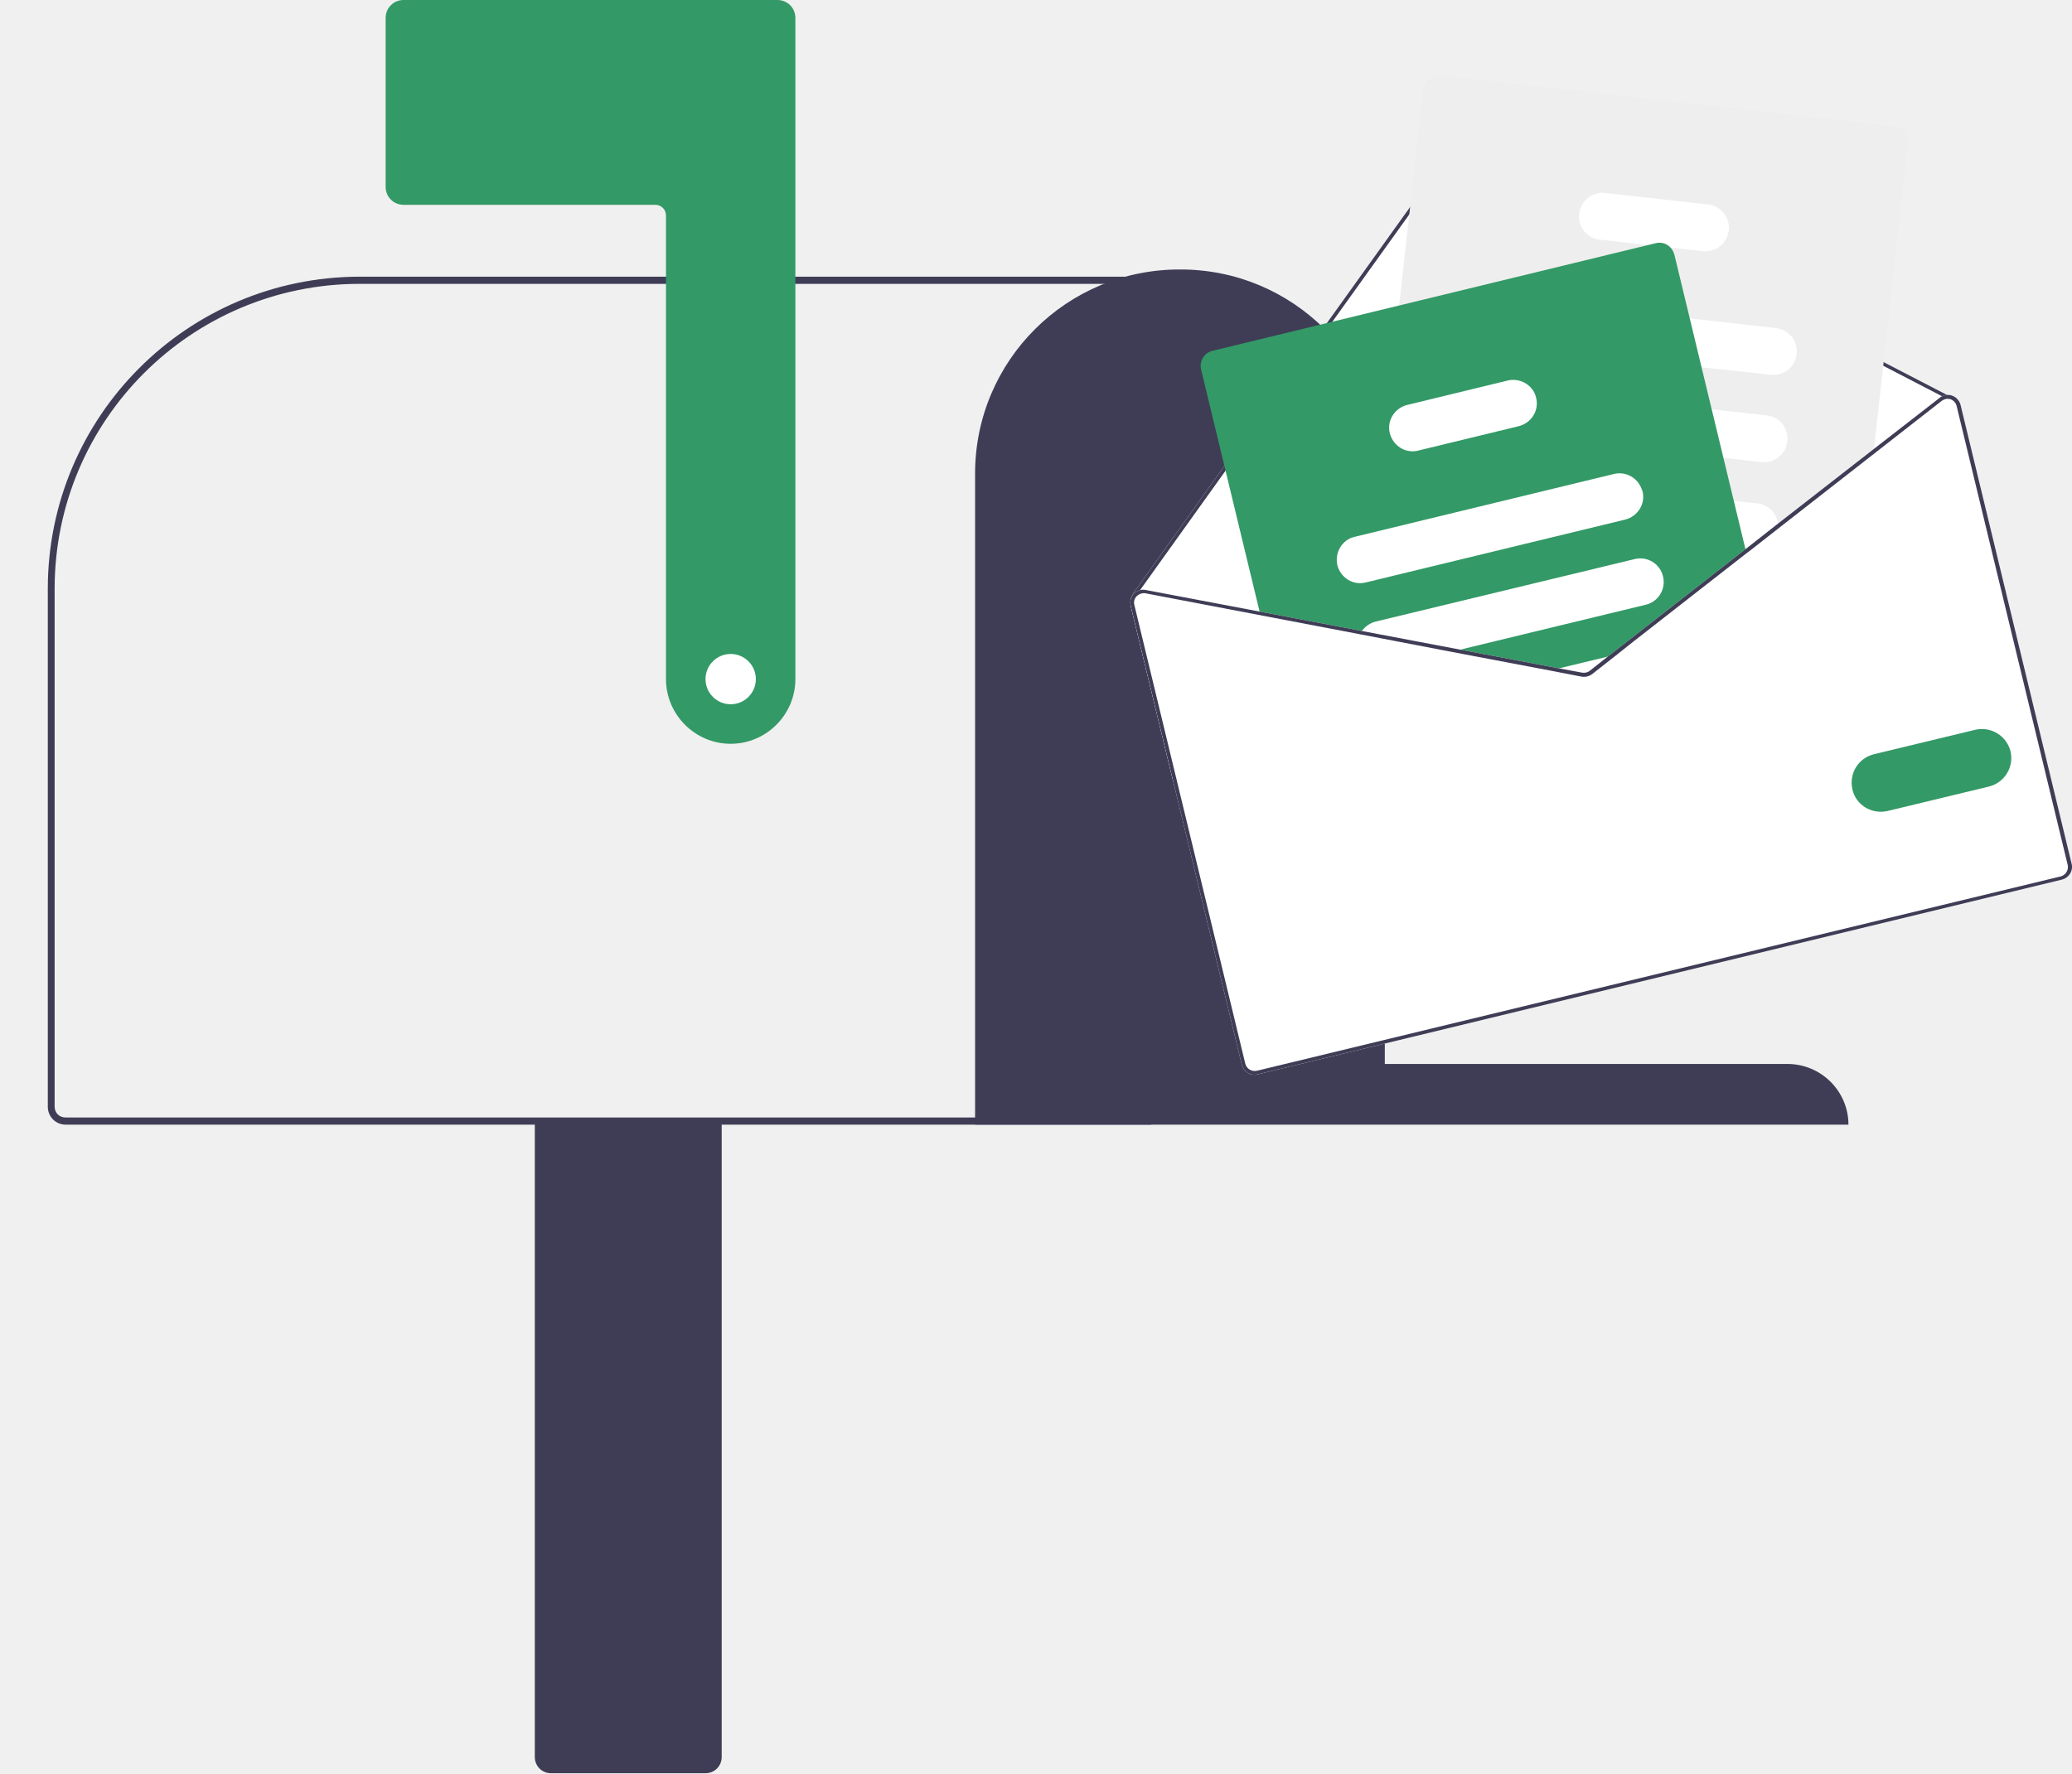
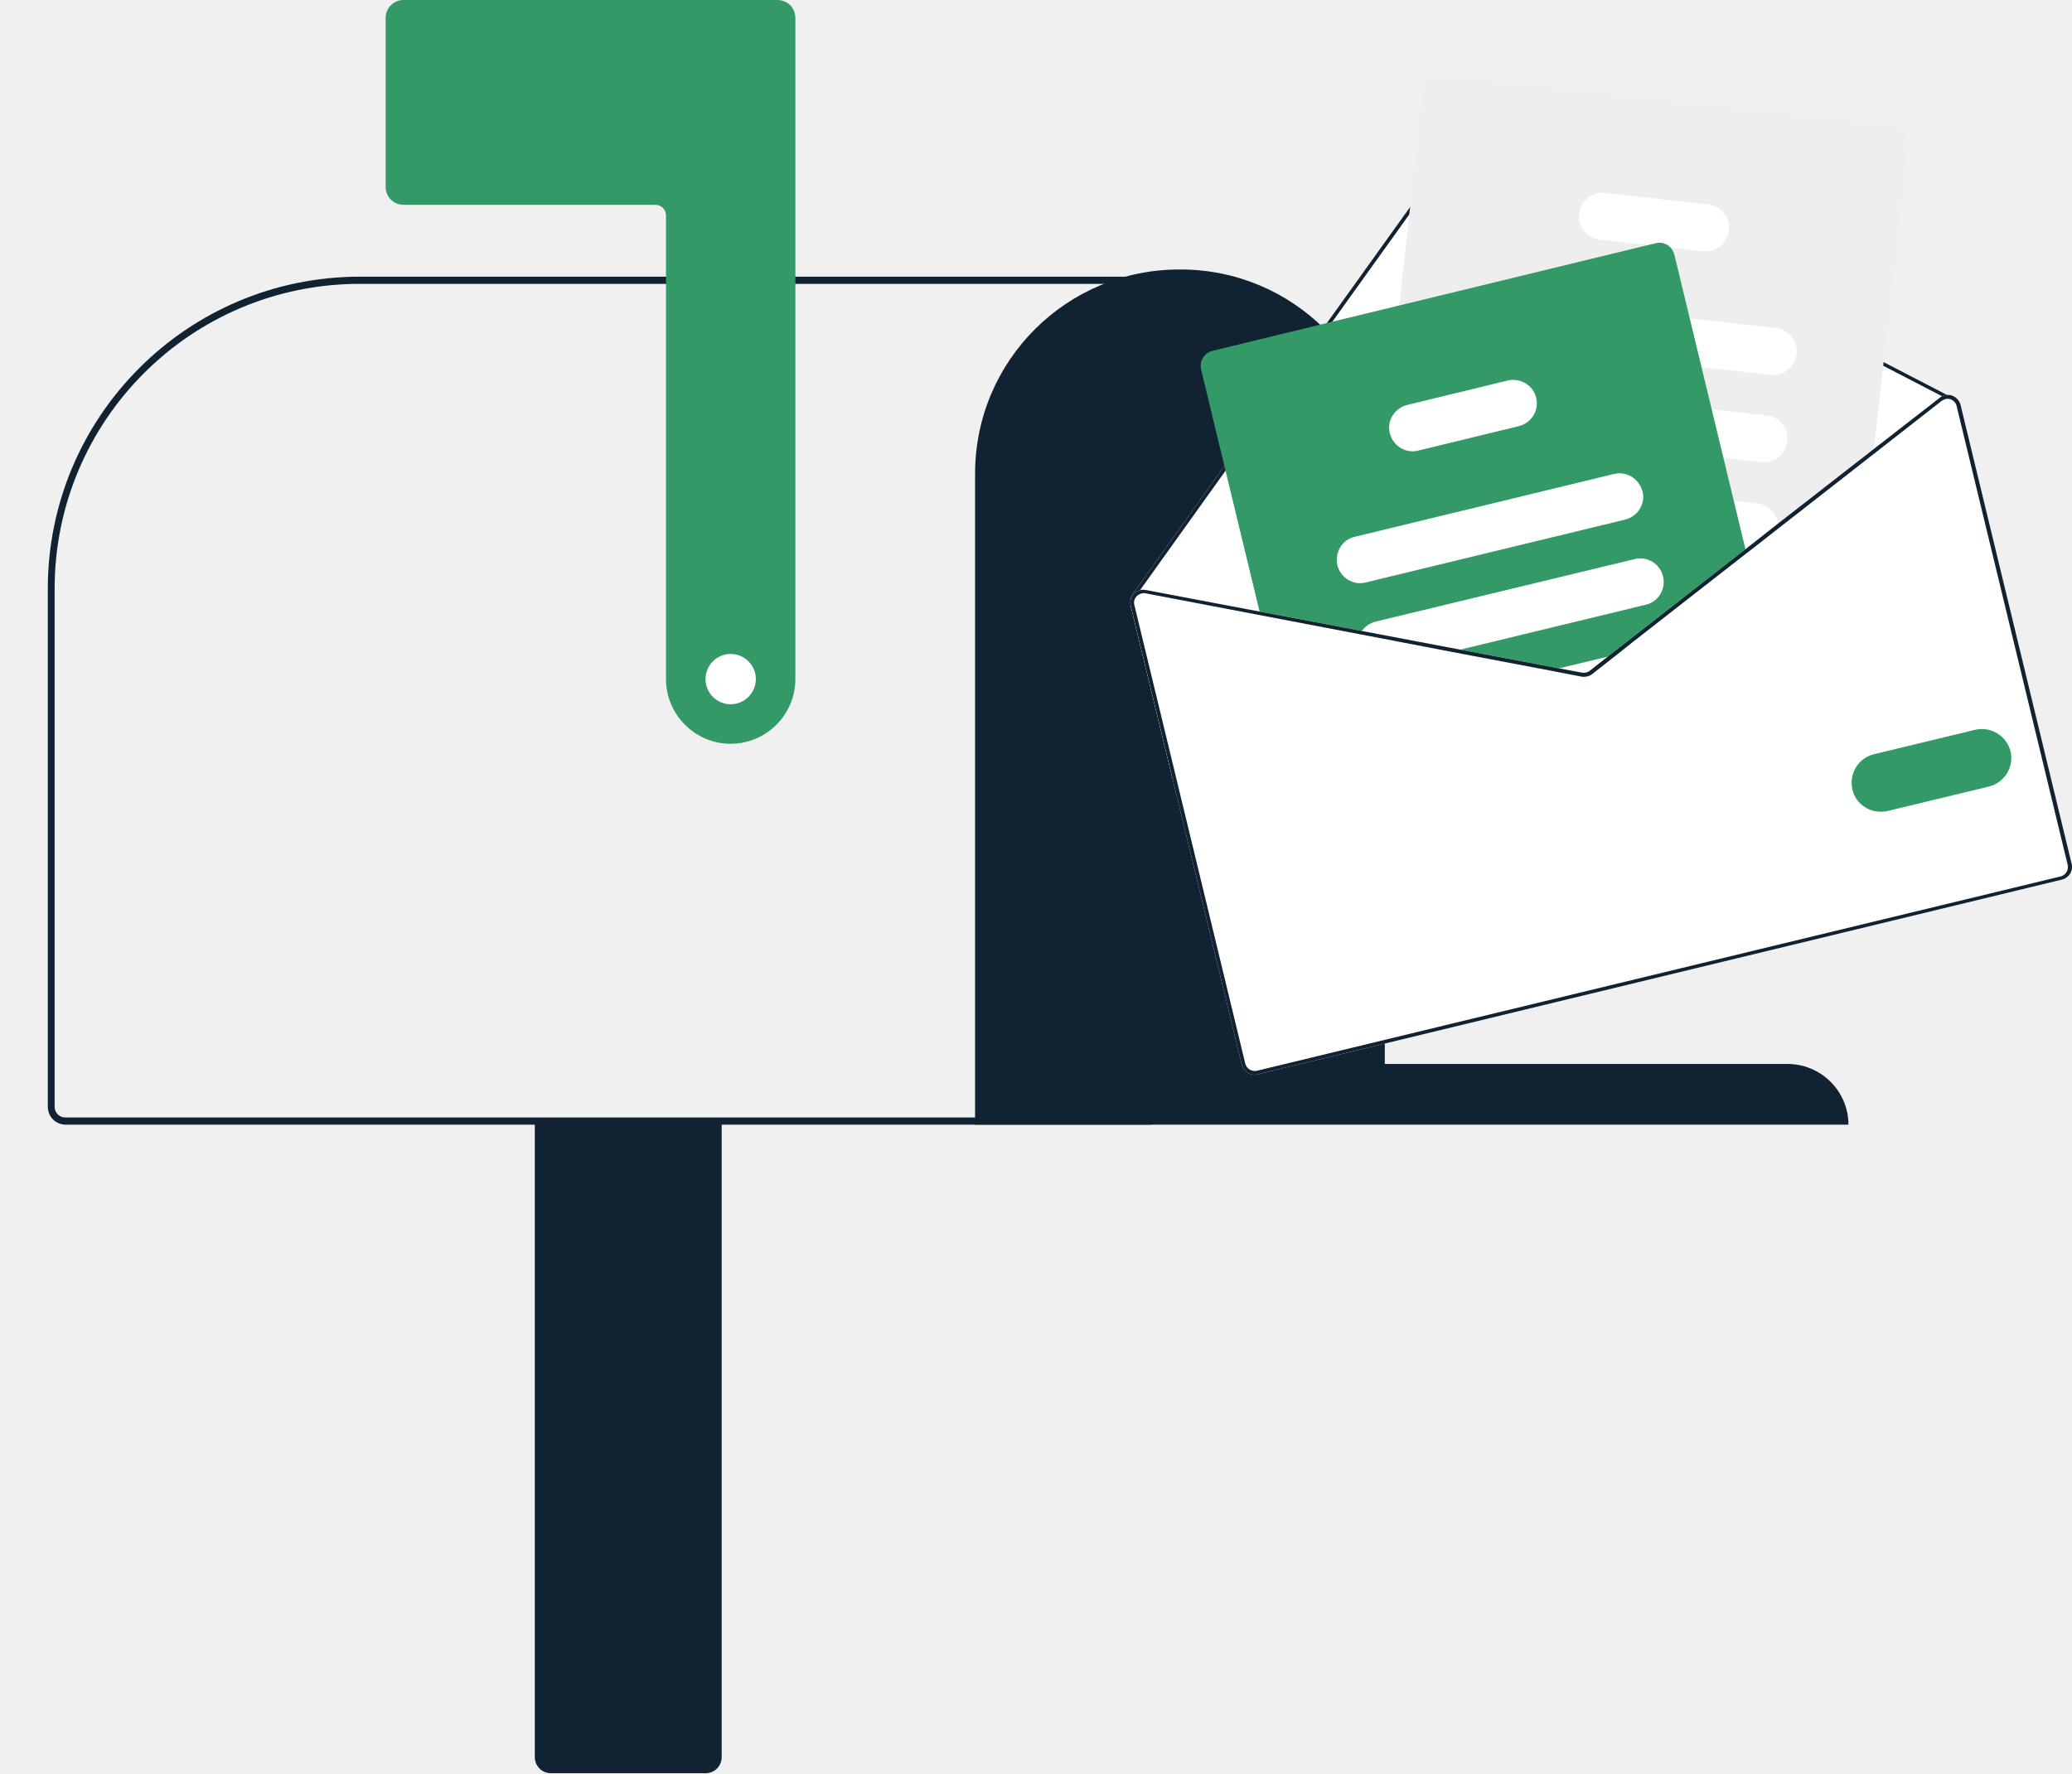
<svg xmlns="http://www.w3.org/2000/svg" viewBox="0 0 576.5 493.5">
-   <style>.st0{fill:#3f3d56}.st1{fill:#396}.st2{fill:#fff}.st3{fill:#eee;}</style>
+   <style>.st0{fill:#123}.st1{fill:#396}.st2{fill:#fff}.st3{fill:#eee;}</style>
  <path d="M148.8 489V311.5h52V489c0 2.5-2 4.5-4.5 4.5h-43c-2.5 0-4.5-2-4.5-4.5z" class="st0" />
  <path d="M13.3 308V163.7c.1-47.8 38.8-86.6 86.7-86.7h220.3v236h-302c-2.8 0-5-2.2-5-5zm305-229H99.9c-46.7.1-84.6 37.9-84.7 84.7V308c0 1.7 1.3 3 3 3h300V79z" class="st0" />
  <path d="M203.3 207c-9.9 0-18-8.1-18-18V60c0-1.7-1.3-3-3-3h-70c-2.8 0-5-2.2-5-5V5c0-2.8 2.2-5 5-5h104c2.8 0 5 2.2 5 5v184c0 9.9-8.1 18-18 18z" class="st1" />
  <path d="M328.3 75c31.4-.1 56.9 25.3 57 56.8v164.3h112c9.4 0 17 7.6 17 16.9h-243V131.8c0-31.5 25.6-56.9 57-56.8z" class="st0" />
  <path d="m314.6 168.6 11.8 48.8 230.9-55.9-11.8-48.8c-.3-1.2-1.2-2.2-2.4-2.6-.4-.2-.9-.2-1.3-.2L408.3 40.8c-1.6-.8-3.6-.4-4.7 1.1l-64.3 89.7-24.2 33.8c-.1.1-.1.3-.1.4-.5.9-.6 1.8-.4 2.8z" class="st2" />
  <path d="M315 165.8c0 .1.1.2.2.3.1.1.3.1.4.1.1 0 .2-.1.3-.2l.1-.1 1.3-1.8 22.9-32 64.3-89.7c.8-1.1 2.2-1.4 3.3-.8l132.4 68.6 1.2.6s.1 0 .1.1h.3c.1 0 .2-.1.3-.2.1-.3 0-.6-.2-.7l-.2-.1-133.4-69.1c-1.6-.8-3.6-.4-4.7 1.1l-64.3 89.7-24.2 33.8c-.1.1-.1.3-.1.4z" class="st0" />
  <path d="m384.4 170.8 5.1.6 38.1 4.2 25.3 2.8 1.5.2L486 154l1.2-.9 7.5-5.8 26.5-20.7.2-1.5 9.4-85.1c.3-2.4-1.5-4.6-3.9-4.9L400.9 21c-2.4-.3-4.6 1.5-4.9 3.9l-6.7 60-3.7 33.3-3.3 29.8-1.5 13.8-.4 4c-.2 2.5 1.5 4.7 4 5z" class="st3" />
  <path d="m418.9 96.2 54.5 6 19.3 2.1c3.6.4 6.8-2.2 7.2-5.8s-2.2-6.8-5.8-7.2l-24-2.7-49.8-5.5c-3.6-.4-6.8 2.2-7.2 5.8-.3 3.7 2.3 6.9 5.8 7.3zM415.8 120.3c.1 0 .3.1.4.1l63.3 7 10.6 1.2c3.6.4 6.8-2.2 7.2-5.8.4-3.6-2.2-6.8-5.8-7.2l-15.3-1.7-50.1-5.6-8.4-.9c-3.6-.4-6.8 2.2-7.2 5.8-.4 3.4 1.9 6.5 5.3 7.1zM408.7 141.7c1.1 1.7 2.9 2.9 4.9 3.1l25.9 2.9 46.2 5.1 1.5.2 7.5-5.8v-1.3c-.3-3.1-2.7-5.5-5.8-5.8l-6.4-.7-25.5-2.8-18.3-2L415 132c-3.6-.4-6.8 2.2-7.2 5.8-.2 1.2.1 2.7.9 3.9zM445.1 66.7l13.6 1.5 6 .7 9.1 1c3.6.4 6.8-2.2 7.2-5.8.4-3.6-2.2-6.8-5.8-7.2l-28.6-3.2c-3.6-.4-6.8 2.2-7.2 5.8-.5 3.6 2.1 6.8 5.7 7.2z" class="st2" />
  <path d="m334.2 102.9 16.5 68.3 27.6 5.2 25.5 4.9 27.4 5.2 8.8 1.7c1 .2 2.1-.1 2.9-.7l7-5.5 4.4-3.5 31.6-24.6-20-82.9c-.2-.8-.6-1.6-1.2-2.2-1.1-1.1-2.6-1.5-4.1-1.1L337.5 97.6c-2.4.5-3.9 2.9-3.3 5.3z" class="st1" />
  <path d="M372.1 157.3c.9 3.5 4.4 5.7 7.9 4.8l72.2-17.5c3.5-.9 5.7-4.4 4.8-7.9 0-.1 0-.2-.1-.2-1-3.4-4.4-5.4-7.8-4.6l-72.2 17.5c-3.5.8-5.6 4.4-4.8 7.9zM378.3 176.5l25.5 4.9 54.1-13.1c3.5-.8 5.7-4.4 4.8-7.9-.8-3.5-4.4-5.7-7.9-4.8L382.7 173c-1.5.4-2.8 1.3-3.7 2.5-.3.3-.5.7-.7 1zM431.3 186.6l8.8 1.7c1 .2 2.1-.1 2.9-.7l7-5.5-18.7 4.5zM386.7 120.6c.9 3.5 4.4 5.7 7.9 4.8l28-6.8c3.5-.9 5.7-4.4 4.8-7.9-.2-.9-.6-1.8-1.2-2.5-1.6-2-4.2-2.9-6.7-2.3l-28 6.8c-3.5.9-5.7 4.4-4.8 7.9z" class="st2" />
  <path d="m403.9 181.4 27.4 5.2 8.8 1.7c1 .2 2.1-.1 2.9-.7l7-5.5-2.5.6-5.2 4.1c-.6.5-1.4.6-2.1.5l-6.5-1.2-27.4-5.2-2.4.5zm81.8-28.6.3 1.1 1.2-.9-1.5-.2zm-81.8 28.6 27.4 5.2 8.8 1.7c1 .2 2.1-.1 2.9-.7l7-5.5-2.5.6-5.2 4.1c-.6.5-1.4.6-2.1.5l-6.5-1.2-27.4-5.2-2.4.5zm0 0 27.4 5.2 8.8 1.7c1 .2 2.1-.1 2.9-.7l7-5.5-2.5.6-5.2 4.1c-.6.5-1.4.6-2.1.5l-6.5-1.2-27.4-5.2-2.4.5zm-89.3-12.8 30.9 127.7c.5 2 2.5 3.2 4.4 2.7l223.8-54.2c2-.5 3.2-2.5 2.7-4.4l-30.9-127.7c-.3-1.2-1.2-2.2-2.4-2.6-.4-.2-.9-.2-1.3-.2-.5 0-1 .2-1.5.4-.2.1-.4.2-.6.4L521.3 125l-26.7 20.8-8.9 7-32.8 25.6-5.4 4.2-5.2 4.1c-.6.5-1.4.6-2.1.5l-6.5-1.2-27.4-5.2-27.4-5.2-60.1-11.4c-.5-.1-1-.1-1.5 0-.7.2-1.3.5-1.8 1-.2.2-.4.4-.5.7-.5.8-.6 1.7-.4 2.7zm89.3 12.8 27.4 5.2 8.8 1.7c1 .2 2.1-.1 2.9-.7l7-5.5-2.5.6-5.2 4.1c-.6.5-1.4.6-2.1.5l-6.5-1.2-27.4-5.2-2.4.5zm0 0 27.4 5.2 8.8 1.7c1 .2 2.1-.1 2.9-.7l7-5.5-2.5.6-5.2 4.1c-.6.5-1.4.6-2.1.5l-6.5-1.2-27.4-5.2-2.4.5zm0 0 27.4 5.2 8.8 1.7c1 .2 2.1-.1 2.9-.7l7-5.5-2.5.6-5.2 4.1c-.6.5-1.4.6-2.1.5l-6.5-1.2-27.4-5.2-2.4.5z" class="st2" />
  <path d="m403.9 181.4 27.4 5.2 8.8 1.7c1 .2 2.1-.1 2.9-.7l7-5.5-2.5.6-5.2 4.1c-.6.5-1.4.6-2.1.5l-6.5-1.2-27.4-5.2-2.4.5zm81.8-28.6.3 1.1 1.2-.9-1.5-.2zm-81.8 28.6 27.4 5.2 8.8 1.7c1 .2 2.1-.1 2.9-.7l7-5.5-2.5.6-5.2 4.1c-.6.5-1.4.6-2.1.5l-6.5-1.2-27.4-5.2-2.4.5zm0 0 27.4 5.2 8.8 1.7c1 .2 2.1-.1 2.9-.7l7-5.5-2.5.6-5.2 4.1c-.6.5-1.4.6-2.1.5l-6.5-1.2-27.4-5.2-2.4.5zM316 165.9l.1.1.1-.1c.6-.6 1.5-.9 2.4-.8l59.7 11.4 25.5 4.9 27.4 5.2 8.8 1.7c1 .2 2.1-.1 2.9-.7l7-5.5-2.5.6-5.2 4.1c-.6.5-1.4.6-2.1.5l-6.5-1.2-27.4-5.2-27.4-5.2-60.1-11.4c-.5-.1-1-.1-1.5 0l-1.2 1.6zm-1.4 2.7 30.9 127.7c.5 2 2.5 3.2 4.4 2.7l223.8-54.2c2-.5 3.2-2.5 2.7-4.4l-30.9-127.7c-.3-1.2-1.2-2.2-2.4-2.6-.4-.2-.9-.2-1.3-.2-.5 0-1 .2-1.5.4-.2.1-.4.2-.6.4L521.3 125l-26.7 20.8-8.9 7-32.8 25.6-5.4 4.2-5.2 4.1c-.6.5-1.4.6-2.1.5l-6.5-1.2-27.4-5.2-27.4-5.2-60.1-11.4c-.5-.1-1-.1-1.5 0-.7.2-1.3.5-1.8 1-.2.2-.4.4-.5.7-.5.8-.6 1.7-.4 2.7zm1-.3c-.2-.8 0-1.6.5-2.2l.1-.1.1-.1c.6-.6 1.5-.9 2.4-.8l59.7 11.4 25.5 4.9 27.4 5.2 8.8 1.7c1 .2 2.1-.1 2.9-.7l7-5.5 4.4-3.5 31.5-24.6 1.2-.9 7.4-5.8 26.5-20.7 19.2-15c.3-.2.6-.4 1-.5.1 0 .2 0 .3-.1h.3c.3 0 .6 0 .9.1.8.3 1.5 1 1.7 1.9l30.9 127.7c.3 1.4-.5 2.8-1.9 3.2L349.7 298c-1.4.3-2.8-.5-3.2-1.9l-30.9-127.8zm88.3 13.1 27.4 5.2 8.8 1.7c1 .2 2.1-.1 2.9-.7l7-5.5-2.5.6-5.2 4.1c-.6.5-1.4.6-2.1.5l-6.5-1.2-27.4-5.2-2.4.5zm0 0 27.4 5.2 8.8 1.7c1 .2 2.1-.1 2.9-.7l7-5.5-2.5.6-5.2 4.1c-.6.5-1.4.6-2.1.5l-6.5-1.2-27.4-5.2-2.4.5zm0 0 27.4 5.2 8.8 1.7c1 .2 2.1-.1 2.9-.7l7-5.5-2.5.6-5.2 4.1c-.6.5-1.4.6-2.1.5l-6.5-1.2-27.4-5.2-2.4.5z" class="st0" />
  <path d="M515.4 219.7c-1-4.4 1.6-8.7 6-9.8l28.2-6.8c4.4-1 8.7 1.7 9.8 6 1 4.3-1.6 8.7-6 9.8l-28.2 6.8c-4.4 1-8.8-1.6-9.8-6z" class="st1" />
  <circle cx="203.3" cy="189" r="7" class="st2" />
</svg>
